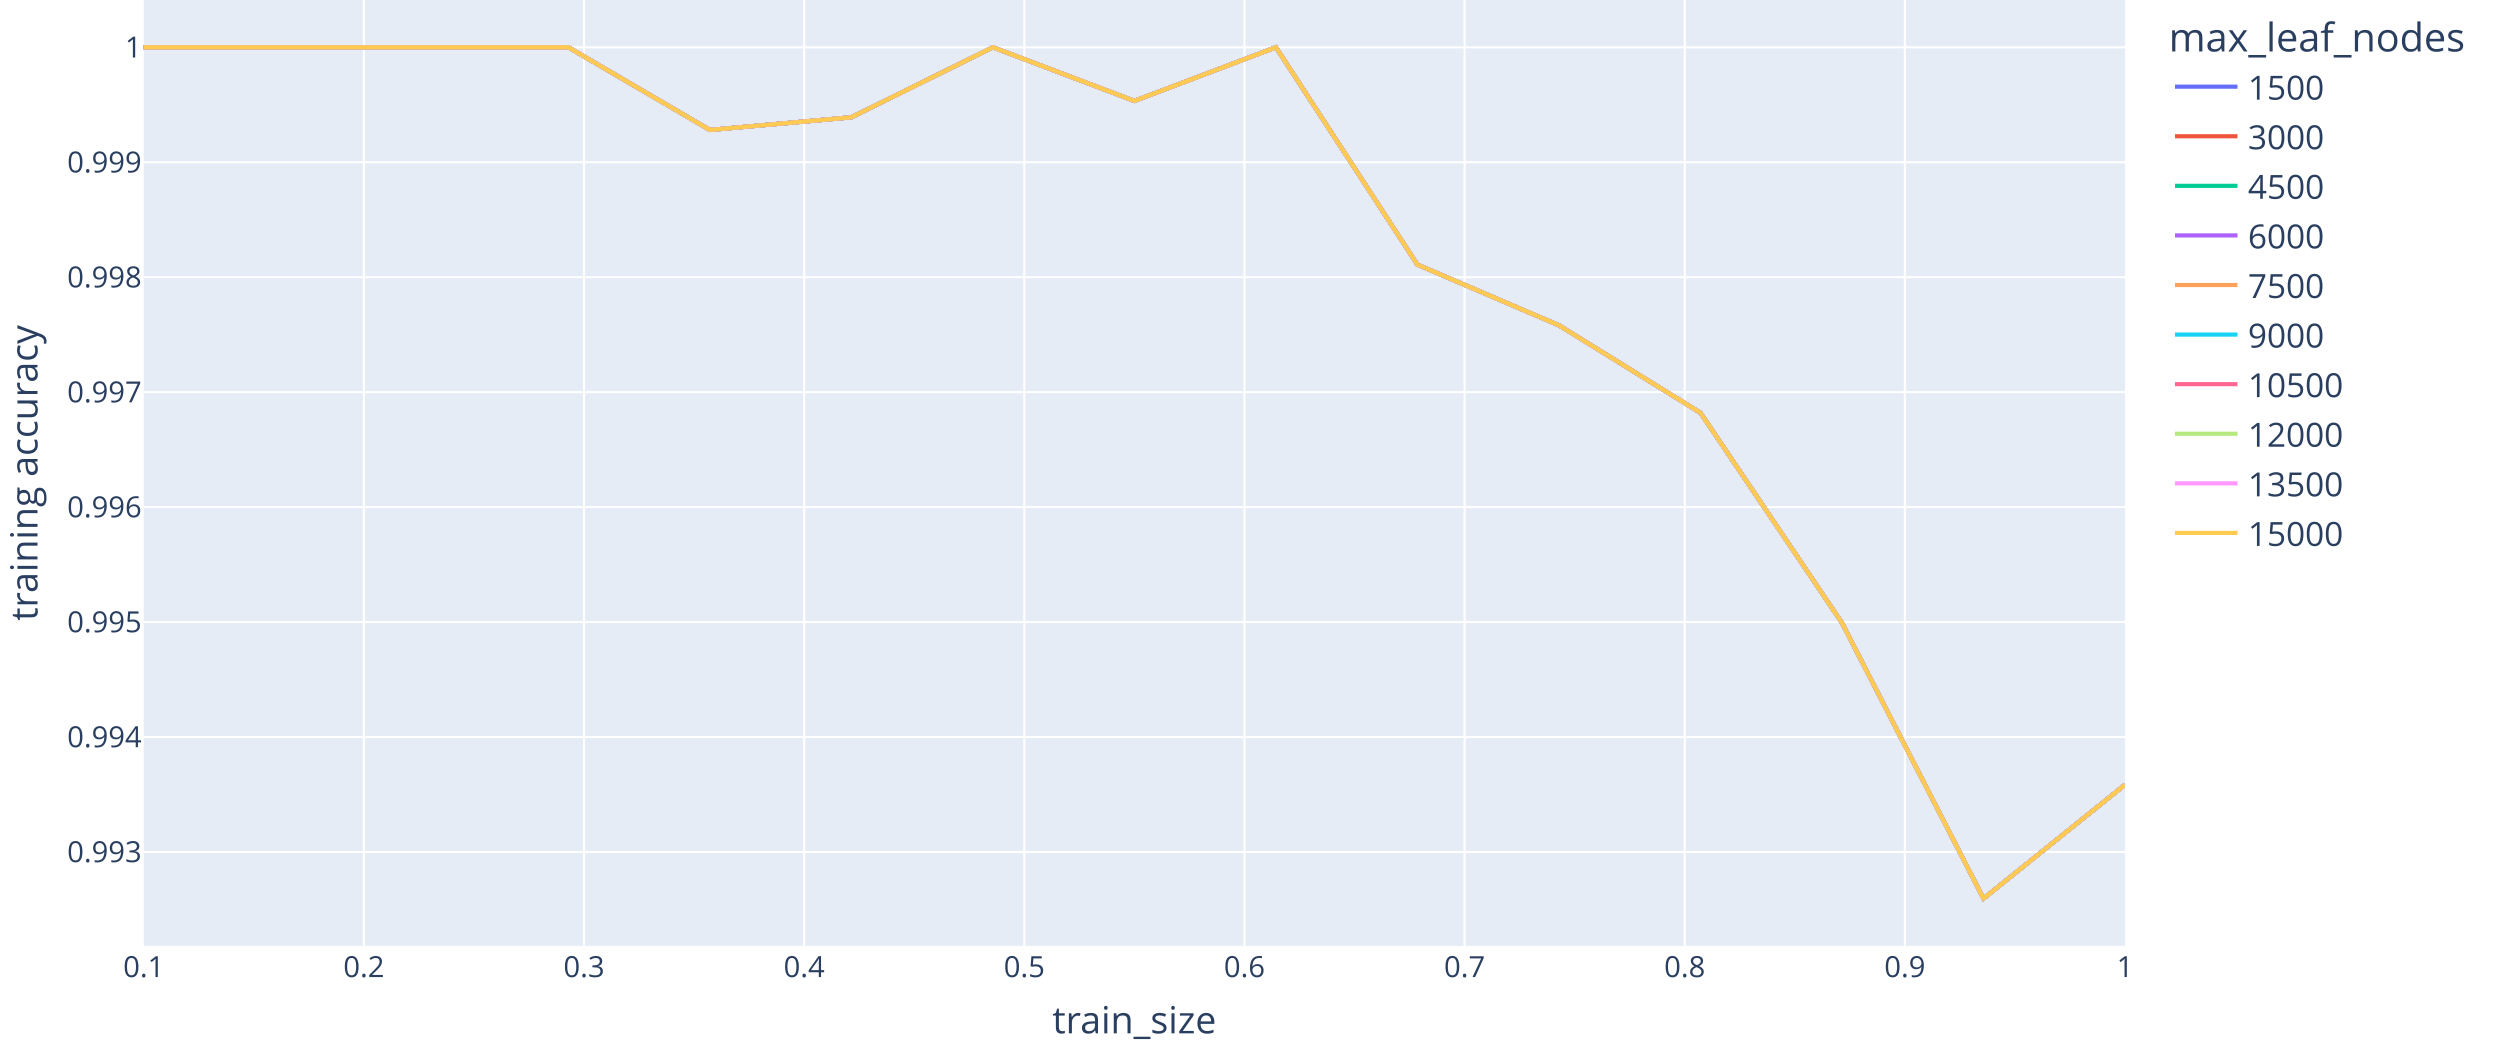
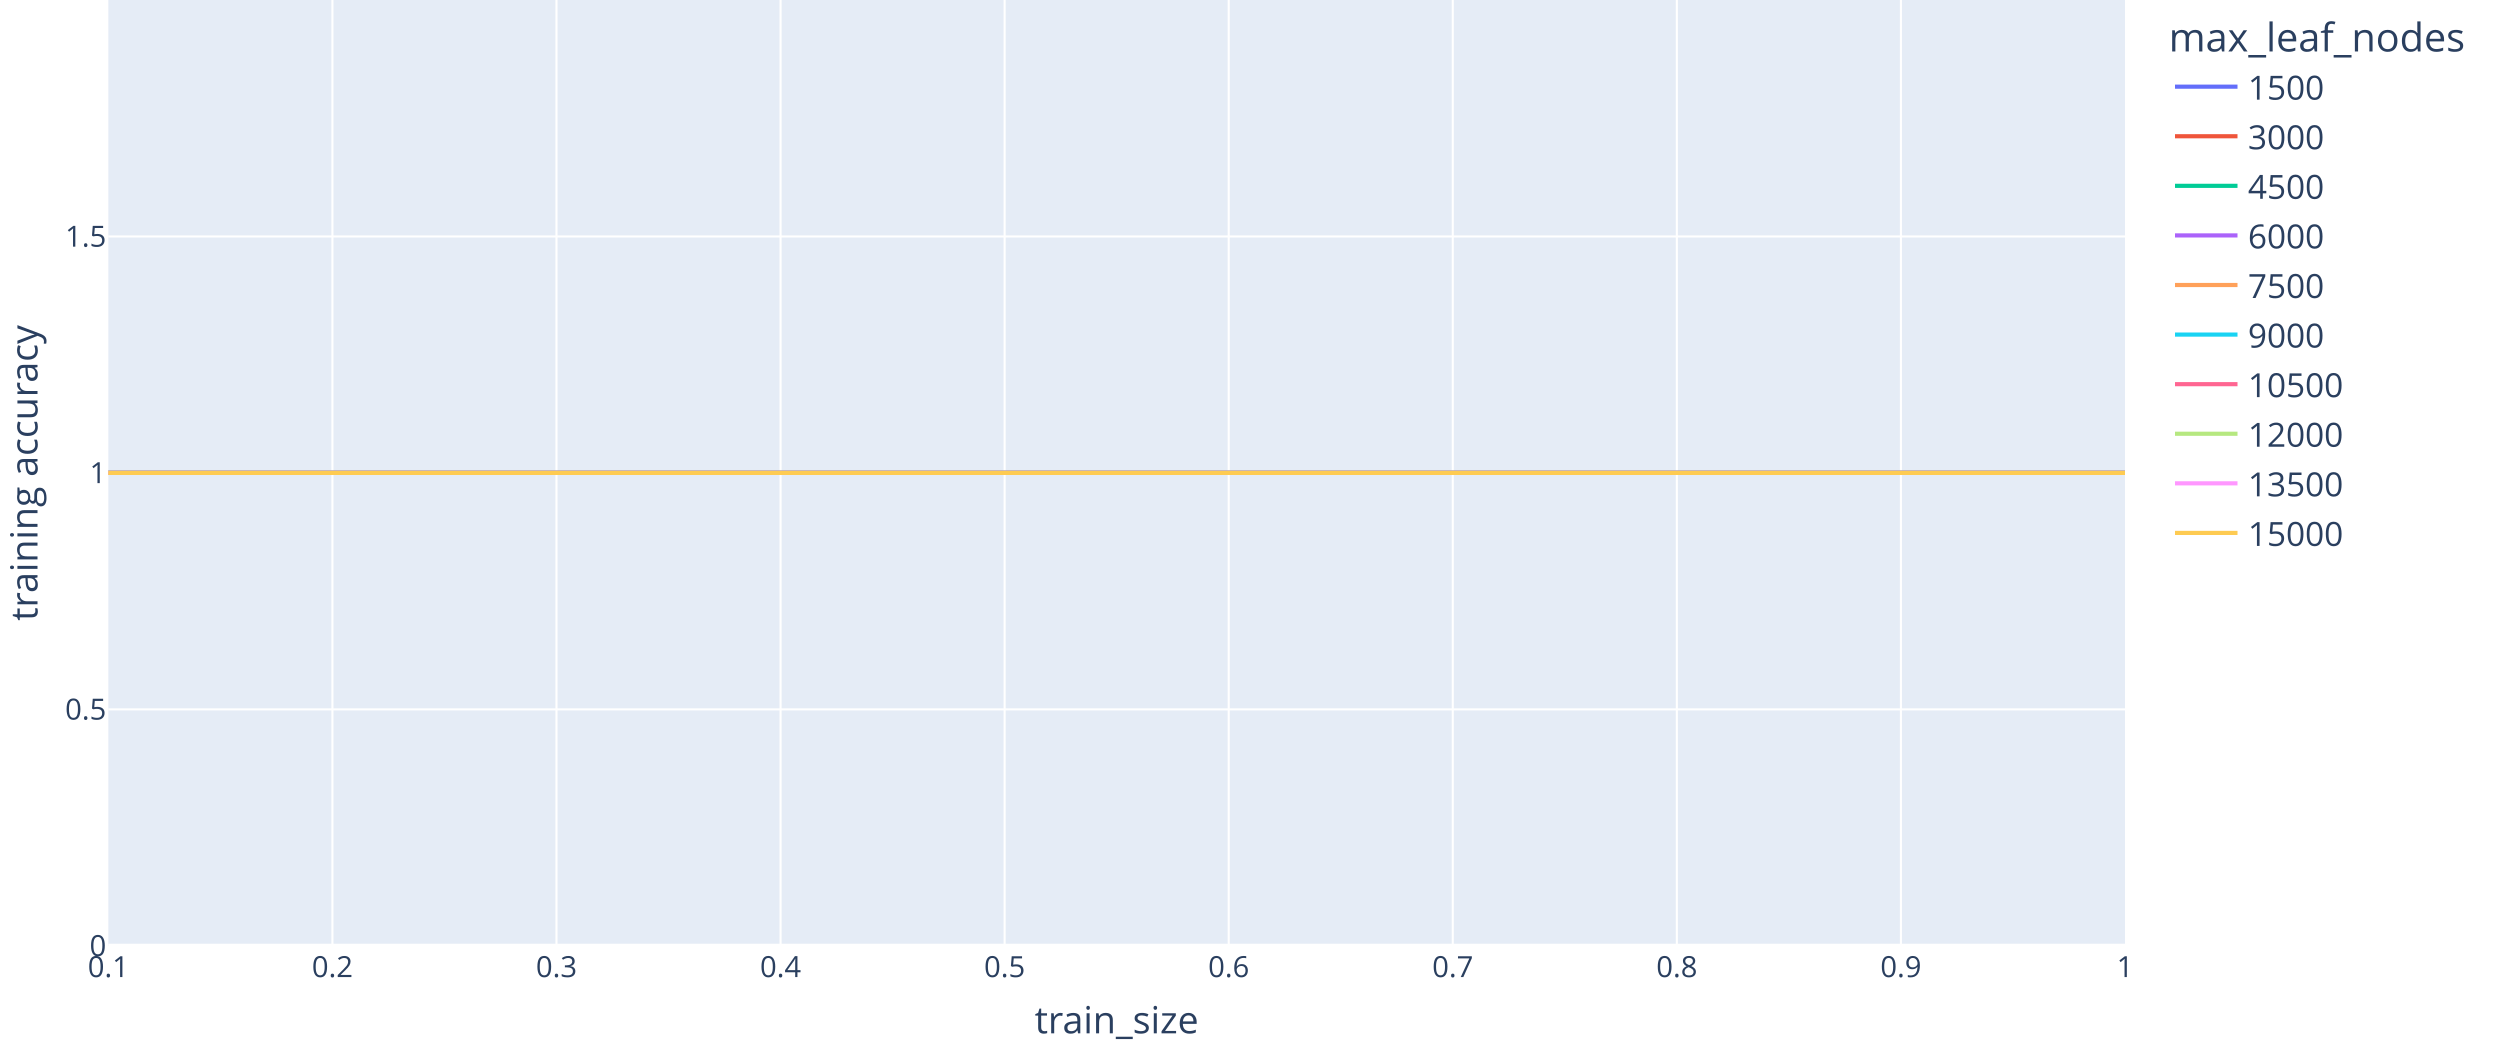
<svg xmlns="http://www.w3.org/2000/svg" class="main-svg" width="1200" height="500" style="" viewBox="0 0 1200 500">
  <rect x="0" y="0" width="1200" height="500" style="fill: rgb(255, 255, 255); fill-opacity: 1;" />
-   <defs id="defs-e1c35c">
+   <defs id="defs-1661af">
    <g class="clips">
-       <clipPath id="clipe1c35cxyplot" class="plotclip">
-         <rect width="951" height="454" />
+       <clipPath id="clip1661afxyplot" class="plotclip">
+         <rect width="968" height="454" />
      </clipPath>
-       <clipPath class="axesclip" id="clipe1c35cx">
-         <rect x="69" y="0" width="951" height="500" />
+       <clipPath class="axesclip" id="clip1661afx">
+         <rect x="52" y="0" width="968" height="500" />
      </clipPath>
-       <clipPath class="axesclip" id="clipe1c35cy">
+       <clipPath class="axesclip" id="clip1661afy">
        <rect x="0" y="0" width="1200" height="454" />
      </clipPath>
-       <clipPath class="axesclip" id="clipe1c35cxy">
-         <rect x="69" y="0" width="951" height="454" />
+       <clipPath class="axesclip" id="clip1661afxy">
+         <rect x="52" y="0" width="968" height="454" />
      </clipPath>
    </g>
    <g class="gradients" />
    <g class="patterns" />
  </defs>
  <g class="bglayer">
-     <rect class="bg" x="69" y="0" width="951" height="454" style="fill: rgb(229, 236, 246); fill-opacity: 1; stroke-width: 0;" />
+     <rect class="bg" x="52" y="0" width="968" height="454" style="fill: rgb(229, 236, 246); fill-opacity: 1; stroke-width: 0;" />
  </g>
  <g class="layer-below">
    <g class="imagelayer" />
    <g class="shapelayer" />
  </g>
  <g class="cartesianlayer">
    <g class="subplot xy">
      <g class="layer-subplot">
        <g class="shapelayer" />
        <g class="imagelayer" />
      </g>
      <g class="minor-gridlayer">
        <g class="x" />
        <g class="y" />
      </g>
      <g class="gridlayer">
        <g class="x">
-           <path class="xgrid crisp" transform="translate(174.67,0)" d="M0,0v454" style="stroke: rgb(255, 255, 255); stroke-opacity: 1; stroke-width: 1px;" />
-           <path class="xgrid crisp" transform="translate(280.33,0)" d="M0,0v454" style="stroke: rgb(255, 255, 255); stroke-opacity: 1; stroke-width: 1px;" />
-           <path class="xgrid crisp" transform="translate(386,0)" d="M0,0v454" style="stroke: rgb(255, 255, 255); stroke-opacity: 1; stroke-width: 1px;" />
-           <path class="xgrid crisp" transform="translate(491.67,0)" d="M0,0v454" style="stroke: rgb(255, 255, 255); stroke-opacity: 1; stroke-width: 1px;" />
-           <path class="xgrid crisp" transform="translate(597.33,0)" d="M0,0v454" style="stroke: rgb(255, 255, 255); stroke-opacity: 1; stroke-width: 1px;" />
-           <path class="xgrid crisp" transform="translate(703,0)" d="M0,0v454" style="stroke: rgb(255, 255, 255); stroke-opacity: 1; stroke-width: 1px;" />
-           <path class="xgrid crisp" transform="translate(808.67,0)" d="M0,0v454" style="stroke: rgb(255, 255, 255); stroke-opacity: 1; stroke-width: 1px;" />
-           <path class="xgrid crisp" transform="translate(914.33,0)" d="M0,0v454" style="stroke: rgb(255, 255, 255); stroke-opacity: 1; stroke-width: 1px;" />
+           <path class="xgrid crisp" transform="translate(159.56,0)" d="M0,0v454" style="stroke: rgb(255, 255, 255); stroke-opacity: 1; stroke-width: 1px;" />
+           <path class="xgrid crisp" transform="translate(267.11,0)" d="M0,0v454" style="stroke: rgb(255, 255, 255); stroke-opacity: 1; stroke-width: 1px;" />
+           <path class="xgrid crisp" transform="translate(374.67,0)" d="M0,0v454" style="stroke: rgb(255, 255, 255); stroke-opacity: 1; stroke-width: 1px;" />
+           <path class="xgrid crisp" transform="translate(482.22,0)" d="M0,0v454" style="stroke: rgb(255, 255, 255); stroke-opacity: 1; stroke-width: 1px;" />
+           <path class="xgrid crisp" transform="translate(589.78,0)" d="M0,0v454" style="stroke: rgb(255, 255, 255); stroke-opacity: 1; stroke-width: 1px;" />
+           <path class="xgrid crisp" transform="translate(697.33,0)" d="M0,0v454" style="stroke: rgb(255, 255, 255); stroke-opacity: 1; stroke-width: 1px;" />
+           <path class="xgrid crisp" transform="translate(804.89,0)" d="M0,0v454" style="stroke: rgb(255, 255, 255); stroke-opacity: 1; stroke-width: 1px;" />
+           <path class="xgrid crisp" transform="translate(912.44,0)" d="M0,0v454" style="stroke: rgb(255, 255, 255); stroke-opacity: 1; stroke-width: 1px;" />
        </g>
        <g class="y">
-           <path class="ygrid crisp" transform="translate(0,408.93)" d="M69,0h951" style="stroke: rgb(255, 255, 255); stroke-opacity: 1; stroke-width: 1px;" />
-           <path class="ygrid crisp" transform="translate(0,353.76)" d="M69,0h951" style="stroke: rgb(255, 255, 255); stroke-opacity: 1; stroke-width: 1px;" />
-           <path class="ygrid crisp" transform="translate(0,298.58)" d="M69,0h951" style="stroke: rgb(255, 255, 255); stroke-opacity: 1; stroke-width: 1px;" />
-           <path class="ygrid crisp" transform="translate(0,243.4)" d="M69,0h951" style="stroke: rgb(255, 255, 255); stroke-opacity: 1; stroke-width: 1px;" />
-           <path class="ygrid crisp" transform="translate(0,188.23)" d="M69,0h951" style="stroke: rgb(255, 255, 255); stroke-opacity: 1; stroke-width: 1px;" />
-           <path class="ygrid crisp" transform="translate(0,133.05)" d="M69,0h951" style="stroke: rgb(255, 255, 255); stroke-opacity: 1; stroke-width: 1px;" />
-           <path class="ygrid crisp" transform="translate(0,77.88)" d="M69,0h951" style="stroke: rgb(255, 255, 255); stroke-opacity: 1; stroke-width: 1px;" />
-           <path class="ygrid crisp" transform="translate(0,22.7)" d="M69,0h951" style="stroke: rgb(255, 255, 255); stroke-opacity: 1; stroke-width: 1px;" />
-         </g>
-       </g>
-       <g class="zerolinelayer" />
+           <path class="ygrid crisp" transform="translate(0,340.5)" d="M52,0h968" style="stroke: rgb(255, 255, 255); stroke-opacity: 1; stroke-width: 1px;" />
+           <path class="ygrid crisp" transform="translate(0,227)" d="M52,0h968" style="stroke: rgb(255, 255, 255); stroke-opacity: 1; stroke-width: 1px;" />
+           <path class="ygrid crisp" transform="translate(0,113.5)" d="M52,0h968" style="stroke: rgb(255, 255, 255); stroke-opacity: 1; stroke-width: 1px;" />
+         </g>
+       </g>
+       <g class="zerolinelayer">
+         <path class="yzl zl crisp" transform="translate(0,454)" d="M52,0h968" style="stroke: rgb(255, 255, 255); stroke-opacity: 1; stroke-width: 2px;" />
+       </g>
      <g class="layer-between">
        <g class="shapelayer" />
        <g class="imagelayer" />
      </g>
      <path class="xlines-below" />
      <path class="ylines-below" />
      <g class="overlines-below" />
      <g class="xaxislayer-below" />
      <g class="yaxislayer-below" />
      <g class="overaxes-below" />
      <g class="overplot">
-         <g class="xy" transform="translate(69,0)" clip-path="url(#clipe1c35cxyplot)">
+         <g class="xy" transform="translate(52,0)" clip-path="url(#clip1661afxyplot)">
          <g class="scatterlayer mlayer">
-             <g class="trace scatter trace5700b8" style="stroke-miterlimit: 2; opacity: 1;">
-               <g class="fills" />
-               <g class="errorbars" />
-               <g class="lines">
-                 <path class="js-line" d="M0,22.7L203.79,22.7L271.71,62.37L339.64,56.3L407.57,22.7L475.5,48.45L543.43,22.7L611.36,127.04L679.29,156.16L747.21,198.14L815.14,298.99L883.07,431.3L951,376.67" style="vector-effect: none; fill: none; stroke: rgb(99, 110, 250); stroke-opacity: 1; stroke-width: 2px; opacity: 1;" />
-               </g>
-               <g class="points" />
-               <g class="text" />
-             </g>
-             <g class="trace scatter trace4723c3" style="stroke-miterlimit: 2; opacity: 1;">
-               <g class="fills" />
-               <g class="errorbars" />
-               <g class="lines">
-                 <path class="js-line" d="M0,22.7L203.79,22.7L271.71,62.37L339.64,56.3L407.57,22.7L475.5,48.45L543.43,22.7L611.36,127.04L679.29,156.16L747.21,198.14L815.14,298.99L883.07,431.3L951,376.67" style="vector-effect: none; fill: none; stroke: rgb(239, 85, 59); stroke-opacity: 1; stroke-width: 2px; opacity: 1;" />
-               </g>
-               <g class="points" />
-               <g class="text" />
-             </g>
-             <g class="trace scatter trace132633" style="stroke-miterlimit: 2; opacity: 1;">
-               <g class="fills" />
-               <g class="errorbars" />
-               <g class="lines">
-                 <path class="js-line" d="M0,22.7L203.79,22.7L271.71,62.37L339.64,56.3L407.57,22.7L475.5,48.45L543.43,22.7L611.36,127.04L679.29,156.16L747.21,198.14L815.14,298.99L883.07,431.3L951,376.67" style="vector-effect: none; fill: none; stroke: rgb(0, 204, 150); stroke-opacity: 1; stroke-width: 2px; opacity: 1;" />
-               </g>
-               <g class="points" />
-               <g class="text" />
-             </g>
-             <g class="trace scatter tracea07491" style="stroke-miterlimit: 2; opacity: 1;">
-               <g class="fills" />
-               <g class="errorbars" />
-               <g class="lines">
-                 <path class="js-line" d="M0,22.7L203.79,22.7L271.71,62.37L339.64,56.3L407.57,22.7L475.5,48.45L543.43,22.7L611.36,127.04L679.29,156.16L747.21,198.14L815.14,298.99L883.07,431.3L951,376.67" style="vector-effect: none; fill: none; stroke: rgb(171, 99, 250); stroke-opacity: 1; stroke-width: 2px; opacity: 1;" />
-               </g>
-               <g class="points" />
-               <g class="text" />
-             </g>
-             <g class="trace scatter traceadf8f1" style="stroke-miterlimit: 2; opacity: 1;">
-               <g class="fills" />
-               <g class="errorbars" />
-               <g class="lines">
-                 <path class="js-line" d="M0,22.7L203.79,22.7L271.71,62.37L339.64,56.3L407.57,22.7L475.5,48.45L543.43,22.7L611.36,127.04L679.29,156.16L747.21,198.14L815.14,298.99L883.07,431.3L951,376.67" style="vector-effect: none; fill: none; stroke: rgb(255, 161, 90); stroke-opacity: 1; stroke-width: 2px; opacity: 1;" />
-               </g>
-               <g class="points" />
-               <g class="text" />
-             </g>
-             <g class="trace scatter tracebf203a" style="stroke-miterlimit: 2; opacity: 1;">
-               <g class="fills" />
-               <g class="errorbars" />
-               <g class="lines">
-                 <path class="js-line" d="M0,22.7L203.79,22.7L271.71,62.37L339.64,56.3L407.57,22.7L475.5,48.45L543.43,22.7L611.36,127.04L679.29,156.16L747.21,198.14L815.14,298.99L883.07,431.3L951,376.67" style="vector-effect: none; fill: none; stroke: rgb(25, 211, 243); stroke-opacity: 1; stroke-width: 2px; opacity: 1;" />
-               </g>
-               <g class="points" />
-               <g class="text" />
-             </g>
-             <g class="trace scatter traced3c381" style="stroke-miterlimit: 2; opacity: 1;">
-               <g class="fills" />
-               <g class="errorbars" />
-               <g class="lines">
-                 <path class="js-line" d="M0,22.7L203.79,22.7L271.71,62.37L339.64,56.3L407.57,22.7L475.5,48.45L543.43,22.7L611.36,127.04L679.29,156.16L747.21,198.14L815.14,298.99L883.07,431.3L951,376.67" style="vector-effect: none; fill: none; stroke: rgb(255, 102, 146); stroke-opacity: 1; stroke-width: 2px; opacity: 1;" />
-               </g>
-               <g class="points" />
-               <g class="text" />
-             </g>
-             <g class="trace scatter trace2a2153" style="stroke-miterlimit: 2; opacity: 1;">
-               <g class="fills" />
-               <g class="errorbars" />
-               <g class="lines">
-                 <path class="js-line" d="M0,22.7L203.79,22.7L271.71,62.37L339.64,56.3L407.57,22.7L475.5,48.45L543.43,22.7L611.36,127.04L679.29,156.16L747.21,198.14L815.14,298.99L883.07,431.3L951,376.67" style="vector-effect: none; fill: none; stroke: rgb(182, 232, 128); stroke-opacity: 1; stroke-width: 2px; opacity: 1;" />
-               </g>
-               <g class="points" />
-               <g class="text" />
-             </g>
-             <g class="trace scatter trace19e1ac" style="stroke-miterlimit: 2; opacity: 1;">
-               <g class="fills" />
-               <g class="errorbars" />
-               <g class="lines">
-                 <path class="js-line" d="M0,22.7L203.79,22.7L271.71,62.37L339.64,56.3L407.57,22.7L475.5,48.45L543.43,22.7L611.36,127.04L679.29,156.16L747.21,198.14L815.14,298.99L883.07,431.3L951,376.67" style="vector-effect: none; fill: none; stroke: rgb(255, 151, 255); stroke-opacity: 1; stroke-width: 2px; opacity: 1;" />
-               </g>
-               <g class="points" />
-               <g class="text" />
-             </g>
-             <g class="trace scatter tracef1c77b" style="stroke-miterlimit: 2; opacity: 1;">
-               <g class="fills" />
-               <g class="errorbars" />
-               <g class="lines">
-                 <path class="js-line" d="M0,22.7L203.79,22.7L271.71,62.37L339.64,56.3L407.57,22.7L475.5,48.45L543.43,22.7L611.36,127.04L679.29,156.16L747.21,198.14L815.14,298.99L883.07,431.3L951,376.67" style="vector-effect: none; fill: none; stroke: rgb(254, 203, 82); stroke-opacity: 1; stroke-width: 2px; opacity: 1;" />
+             <g class="trace scatter trace674973" style="stroke-miterlimit: 2; opacity: 1;">
+               <g class="fills" />
+               <g class="errorbars" />
+               <g class="lines">
+                 <path class="js-line" d="M0,227L968,227" style="vector-effect: none; fill: none; stroke: rgb(99, 110, 250); stroke-opacity: 1; stroke-width: 2px; opacity: 1;" />
+               </g>
+               <g class="points" />
+               <g class="text" />
+             </g>
+             <g class="trace scatter traced2ce0a" style="stroke-miterlimit: 2; opacity: 1;">
+               <g class="fills" />
+               <g class="errorbars" />
+               <g class="lines">
+                 <path class="js-line" d="M0,227L968,227" style="vector-effect: none; fill: none; stroke: rgb(239, 85, 59); stroke-opacity: 1; stroke-width: 2px; opacity: 1;" />
+               </g>
+               <g class="points" />
+               <g class="text" />
+             </g>
+             <g class="trace scatter trace76fa06" style="stroke-miterlimit: 2; opacity: 1;">
+               <g class="fills" />
+               <g class="errorbars" />
+               <g class="lines">
+                 <path class="js-line" d="M0,227L968,227" style="vector-effect: none; fill: none; stroke: rgb(0, 204, 150); stroke-opacity: 1; stroke-width: 2px; opacity: 1;" />
+               </g>
+               <g class="points" />
+               <g class="text" />
+             </g>
+             <g class="trace scatter traceb95ead" style="stroke-miterlimit: 2; opacity: 1;">
+               <g class="fills" />
+               <g class="errorbars" />
+               <g class="lines">
+                 <path class="js-line" d="M0,227L968,227" style="vector-effect: none; fill: none; stroke: rgb(171, 99, 250); stroke-opacity: 1; stroke-width: 2px; opacity: 1;" />
+               </g>
+               <g class="points" />
+               <g class="text" />
+             </g>
+             <g class="trace scatter trace15f359" style="stroke-miterlimit: 2; opacity: 1;">
+               <g class="fills" />
+               <g class="errorbars" />
+               <g class="lines">
+                 <path class="js-line" d="M0,227L968,227" style="vector-effect: none; fill: none; stroke: rgb(255, 161, 90); stroke-opacity: 1; stroke-width: 2px; opacity: 1;" />
+               </g>
+               <g class="points" />
+               <g class="text" />
+             </g>
+             <g class="trace scatter trace3230a6" style="stroke-miterlimit: 2; opacity: 1;">
+               <g class="fills" />
+               <g class="errorbars" />
+               <g class="lines">
+                 <path class="js-line" d="M0,227L968,227" style="vector-effect: none; fill: none; stroke: rgb(25, 211, 243); stroke-opacity: 1; stroke-width: 2px; opacity: 1;" />
+               </g>
+               <g class="points" />
+               <g class="text" />
+             </g>
+             <g class="trace scatter traced37964" style="stroke-miterlimit: 2; opacity: 1;">
+               <g class="fills" />
+               <g class="errorbars" />
+               <g class="lines">
+                 <path class="js-line" d="M0,227L968,227" style="vector-effect: none; fill: none; stroke: rgb(255, 102, 146); stroke-opacity: 1; stroke-width: 2px; opacity: 1;" />
+               </g>
+               <g class="points" />
+               <g class="text" />
+             </g>
+             <g class="trace scatter trace2e09a9" style="stroke-miterlimit: 2; opacity: 1;">
+               <g class="fills" />
+               <g class="errorbars" />
+               <g class="lines">
+                 <path class="js-line" d="M0,227L968,227" style="vector-effect: none; fill: none; stroke: rgb(182, 232, 128); stroke-opacity: 1; stroke-width: 2px; opacity: 1;" />
+               </g>
+               <g class="points" />
+               <g class="text" />
+             </g>
+             <g class="trace scatter trace97b177" style="stroke-miterlimit: 2; opacity: 1;">
+               <g class="fills" />
+               <g class="errorbars" />
+               <g class="lines">
+                 <path class="js-line" d="M0,227L968,227" style="vector-effect: none; fill: none; stroke: rgb(255, 151, 255); stroke-opacity: 1; stroke-width: 2px; opacity: 1;" />
+               </g>
+               <g class="points" />
+               <g class="text" />
+             </g>
+             <g class="trace scatter trace3794b9" style="stroke-miterlimit: 2; opacity: 1;">
+               <g class="fills" />
+               <g class="errorbars" />
+               <g class="lines">
+                 <path class="js-line" d="M0,227L968,227" style="vector-effect: none; fill: none; stroke: rgb(254, 203, 82); stroke-opacity: 1; stroke-width: 2px; opacity: 1;" />
              </g>
              <g class="points" />
              <g class="text" />
            </g>
          </g>
        </g>
      </g>
      <g class="zerolinelayer-above" />
      <path class="xlines-above crisp" d="M0,0" style="fill: none;" />
      <path class="ylines-above crisp" d="M0,0" style="fill: none;" />
      <g class="overlines-above" />
      <g class="xaxislayer-above">
        <g class="xtick">
-           <text text-anchor="middle" x="0" y="469" transform="translate(69,0)" style="font-family: 'Open Sans', verdana, arial, sans-serif; font-size: 14px; fill: rgb(42, 63, 95); fill-opacity: 1; white-space: pre;">0.1</text>
-         </g>
-         <g class="xtick">
-           <text text-anchor="middle" x="0" y="469" style="font-family: 'Open Sans', verdana, arial, sans-serif; font-size: 14px; fill: rgb(42, 63, 95); fill-opacity: 1; white-space: pre;" transform="translate(174.67,0)">0.2</text>
-         </g>
-         <g class="xtick">
-           <text text-anchor="middle" x="0" y="469" style="font-family: 'Open Sans', verdana, arial, sans-serif; font-size: 14px; fill: rgb(42, 63, 95); fill-opacity: 1; white-space: pre;" transform="translate(280.33,0)">0.3</text>
-         </g>
-         <g class="xtick">
-           <text text-anchor="middle" x="0" y="469" style="font-family: 'Open Sans', verdana, arial, sans-serif; font-size: 14px; fill: rgb(42, 63, 95); fill-opacity: 1; white-space: pre;" transform="translate(386,0)">0.4</text>
-         </g>
-         <g class="xtick">
-           <text text-anchor="middle" x="0" y="469" style="font-family: 'Open Sans', verdana, arial, sans-serif; font-size: 14px; fill: rgb(42, 63, 95); fill-opacity: 1; white-space: pre;" transform="translate(491.67,0)">0.5</text>
-         </g>
-         <g class="xtick">
-           <text text-anchor="middle" x="0" y="469" style="font-family: 'Open Sans', verdana, arial, sans-serif; font-size: 14px; fill: rgb(42, 63, 95); fill-opacity: 1; white-space: pre;" transform="translate(597.33,0)">0.6</text>
-         </g>
-         <g class="xtick">
-           <text text-anchor="middle" x="0" y="469" style="font-family: 'Open Sans', verdana, arial, sans-serif; font-size: 14px; fill: rgb(42, 63, 95); fill-opacity: 1; white-space: pre;" transform="translate(703,0)">0.7</text>
-         </g>
-         <g class="xtick">
-           <text text-anchor="middle" x="0" y="469" style="font-family: 'Open Sans', verdana, arial, sans-serif; font-size: 14px; fill: rgb(42, 63, 95); fill-opacity: 1; white-space: pre;" transform="translate(808.67,0)">0.8</text>
-         </g>
-         <g class="xtick">
-           <text text-anchor="middle" x="0" y="469" style="font-family: 'Open Sans', verdana, arial, sans-serif; font-size: 14px; fill: rgb(42, 63, 95); fill-opacity: 1; white-space: pre;" transform="translate(914.33,0)">0.9</text>
+           <text text-anchor="middle" x="0" y="469" transform="translate(52,0)" style="font-family: 'Open Sans', verdana, arial, sans-serif; font-size: 14px; fill: rgb(42, 63, 95); fill-opacity: 1; white-space: pre;">0.1</text>
+         </g>
+         <g class="xtick">
+           <text text-anchor="middle" x="0" y="469" style="font-family: 'Open Sans', verdana, arial, sans-serif; font-size: 14px; fill: rgb(42, 63, 95); fill-opacity: 1; white-space: pre;" transform="translate(159.56,0)">0.2</text>
+         </g>
+         <g class="xtick">
+           <text text-anchor="middle" x="0" y="469" style="font-family: 'Open Sans', verdana, arial, sans-serif; font-size: 14px; fill: rgb(42, 63, 95); fill-opacity: 1; white-space: pre;" transform="translate(267.11,0)">0.3</text>
+         </g>
+         <g class="xtick">
+           <text text-anchor="middle" x="0" y="469" style="font-family: 'Open Sans', verdana, arial, sans-serif; font-size: 14px; fill: rgb(42, 63, 95); fill-opacity: 1; white-space: pre;" transform="translate(374.67,0)">0.4</text>
+         </g>
+         <g class="xtick">
+           <text text-anchor="middle" x="0" y="469" style="font-family: 'Open Sans', verdana, arial, sans-serif; font-size: 14px; fill: rgb(42, 63, 95); fill-opacity: 1; white-space: pre;" transform="translate(482.22,0)">0.5</text>
+         </g>
+         <g class="xtick">
+           <text text-anchor="middle" x="0" y="469" style="font-family: 'Open Sans', verdana, arial, sans-serif; font-size: 14px; fill: rgb(42, 63, 95); fill-opacity: 1; white-space: pre;" transform="translate(589.78,0)">0.6</text>
+         </g>
+         <g class="xtick">
+           <text text-anchor="middle" x="0" y="469" style="font-family: 'Open Sans', verdana, arial, sans-serif; font-size: 14px; fill: rgb(42, 63, 95); fill-opacity: 1; white-space: pre;" transform="translate(697.33,0)">0.7</text>
+         </g>
+         <g class="xtick">
+           <text text-anchor="middle" x="0" y="469" style="font-family: 'Open Sans', verdana, arial, sans-serif; font-size: 14px; fill: rgb(42, 63, 95); fill-opacity: 1; white-space: pre;" transform="translate(804.89,0)">0.8</text>
+         </g>
+         <g class="xtick">
+           <text text-anchor="middle" x="0" y="469" style="font-family: 'Open Sans', verdana, arial, sans-serif; font-size: 14px; fill: rgb(42, 63, 95); fill-opacity: 1; white-space: pre;" transform="translate(912.44,0)">0.9</text>
        </g>
        <g class="xtick">
          <text text-anchor="middle" x="0" y="469" style="font-family: 'Open Sans', verdana, arial, sans-serif; font-size: 14px; fill: rgb(42, 63, 95); fill-opacity: 1; white-space: pre;" transform="translate(1020,0)">1</text>
        </g>
      </g>
      <g class="yaxislayer-above">
        <g class="ytick">
-           <text text-anchor="end" x="68" y="4.9" transform="translate(0,408.93)" style="font-family: 'Open Sans', verdana, arial, sans-serif; font-size: 14px; fill: rgb(42, 63, 95); fill-opacity: 1; white-space: pre;">0.993</text>
+           <text text-anchor="end" x="51" y="4.9" transform="translate(0,454)" style="font-family: 'Open Sans', verdana, arial, sans-serif; font-size: 14px; fill: rgb(42, 63, 95); fill-opacity: 1; white-space: pre;">0</text>
        </g>
        <g class="ytick">
-           <text text-anchor="end" x="68" y="4.9" style="font-family: 'Open Sans', verdana, arial, sans-serif; font-size: 14px; fill: rgb(42, 63, 95); fill-opacity: 1; white-space: pre;" transform="translate(0,353.76)">0.994</text>
+           <text text-anchor="end" x="51" y="4.9" style="font-family: 'Open Sans', verdana, arial, sans-serif; font-size: 14px; fill: rgb(42, 63, 95); fill-opacity: 1; white-space: pre;" transform="translate(0,340.5)">0.5</text>
        </g>
        <g class="ytick">
-           <text text-anchor="end" x="68" y="4.9" style="font-family: 'Open Sans', verdana, arial, sans-serif; font-size: 14px; fill: rgb(42, 63, 95); fill-opacity: 1; white-space: pre;" transform="translate(0,298.58)">0.995</text>
+           <text text-anchor="end" x="51" y="4.9" style="font-family: 'Open Sans', verdana, arial, sans-serif; font-size: 14px; fill: rgb(42, 63, 95); fill-opacity: 1; white-space: pre;" transform="translate(0,227)">1</text>
        </g>
        <g class="ytick">
-           <text text-anchor="end" x="68" y="4.9" style="font-family: 'Open Sans', verdana, arial, sans-serif; font-size: 14px; fill: rgb(42, 63, 95); fill-opacity: 1; white-space: pre;" transform="translate(0,243.4)">0.996</text>
-         </g>
-         <g class="ytick">
-           <text text-anchor="end" x="68" y="4.9" style="font-family: 'Open Sans', verdana, arial, sans-serif; font-size: 14px; fill: rgb(42, 63, 95); fill-opacity: 1; white-space: pre;" transform="translate(0,188.23)">0.997</text>
-         </g>
-         <g class="ytick">
-           <text text-anchor="end" x="68" y="4.9" style="font-family: 'Open Sans', verdana, arial, sans-serif; font-size: 14px; fill: rgb(42, 63, 95); fill-opacity: 1; white-space: pre;" transform="translate(0,133.05)">0.998</text>
-         </g>
-         <g class="ytick">
-           <text text-anchor="end" x="68" y="4.9" style="font-family: 'Open Sans', verdana, arial, sans-serif; font-size: 14px; fill: rgb(42, 63, 95); fill-opacity: 1; white-space: pre;" transform="translate(0,77.88)">0.999</text>
-         </g>
-         <g class="ytick">
-           <text text-anchor="end" x="68" y="4.9" style="font-family: 'Open Sans', verdana, arial, sans-serif; font-size: 14px; fill: rgb(42, 63, 95); fill-opacity: 1; white-space: pre;" transform="translate(0,22.7)">1</text>
-         </g>
+           <text text-anchor="end" x="51" y="4.9" style="font-family: 'Open Sans', verdana, arial, sans-serif; font-size: 14px; fill: rgb(42, 63, 95); fill-opacity: 1; white-space: pre;" transform="translate(0,113.5)">1.5</text>
+         </g>
+         <g class="ytick" />
      </g>
      <g class="overaxes-above" />
    </g>
  </g>
  <g class="polarlayer" />
  <g class="smithlayer" />
  <g class="ternarylayer" />
  <g class="geolayer" />
  <g class="funnelarealayer" />
  <g class="pielayer" />
  <g class="iciclelayer" />
  <g class="treemaplayer" />
  <g class="sunburstlayer" />
  <g class="glimages" />
-   <defs id="topdefs-e1c35c">
+   <defs id="topdefs-1661af">
    <g class="clips" />
-     <clipPath id="legende1c35c">
+     <clipPath id="legend1661af">
      <rect width="161" height="273" x="0" y="0" />
    </clipPath>
  </defs>
  <g class="layer-above">
    <g class="imagelayer" />
    <g class="shapelayer" />
  </g>
  <g class="infolayer">
    <g class="legend" pointer-events="all" transform="translate(1039,0)">
      <rect class="bg" shape-rendering="crispEdges" style="stroke: rgb(68, 68, 68); stroke-opacity: 1; fill: rgb(255, 255, 255); fill-opacity: 1; stroke-width: 0px;" width="161" height="273" x="0" y="0" />
-       <g class="scrollbox" transform="" clip-path="url(#legende1c35c)">
+       <g class="scrollbox" transform="" clip-path="url(#legend1661af)">
        <text class="legendtitletext" text-anchor="start" x="2" y="24.7" style="font-family: 'Open Sans', verdana, arial, sans-serif; font-size: 19px; fill: rgb(42, 63, 95); fill-opacity: 1; white-space: pre; opacity: 1;">max_leaf_nodes</text>
        <g class="groups" transform="">
          <g class="traces" transform="translate(0,41.6)" style="opacity: 1;">
            <text class="legendtext" text-anchor="start" x="40" y="6.24" style="font-family: 'Open Sans', verdana, arial, sans-serif; font-size: 16px; fill: rgb(42, 63, 95); fill-opacity: 1; white-space: pre;">1500</text>
            <g class="layers" style="opacity: 1;">
              <g class="legendfill" />
              <g class="legendlines">
                <path class="js-line" d="M5,0h30" style="fill: none; stroke: rgb(99, 110, 250); stroke-opacity: 1; stroke-width: 2px;" />
              </g>
              <g class="legendsymbols">
                <g class="legendpoints" />
              </g>
            </g>
            <rect class="legendtoggle" x="0" y="-11.9" width="90.859" height="23.8" style="fill: rgb(0, 0, 0); fill-opacity: 0;" />
          </g>
        </g>
        <g class="groups" transform="">
          <g class="traces" transform="translate(0,65.4)" style="opacity: 1;">
            <text class="legendtext" text-anchor="start" x="40" y="6.24" style="font-family: 'Open Sans', verdana, arial, sans-serif; font-size: 16px; fill: rgb(42, 63, 95); fill-opacity: 1; white-space: pre;">3000</text>
            <g class="layers" style="opacity: 1;">
              <g class="legendfill" />
              <g class="legendlines">
                <path class="js-line" d="M5,0h30" style="fill: none; stroke: rgb(239, 85, 59); stroke-opacity: 1; stroke-width: 2px;" />
              </g>
              <g class="legendsymbols">
                <g class="legendpoints" />
              </g>
            </g>
            <rect class="legendtoggle" x="0" y="-11.9" width="90.859" height="23.8" style="fill: rgb(0, 0, 0); fill-opacity: 0;" />
          </g>
        </g>
        <g class="groups" transform="">
          <g class="traces" transform="translate(0,89.2)" style="opacity: 1;">
            <text class="legendtext" text-anchor="start" x="40" y="6.24" style="font-family: 'Open Sans', verdana, arial, sans-serif; font-size: 16px; fill: rgb(42, 63, 95); fill-opacity: 1; white-space: pre;">4500</text>
            <g class="layers" style="opacity: 1;">
              <g class="legendfill" />
              <g class="legendlines">
                <path class="js-line" d="M5,0h30" style="fill: none; stroke: rgb(0, 204, 150); stroke-opacity: 1; stroke-width: 2px;" />
              </g>
              <g class="legendsymbols">
                <g class="legendpoints" />
              </g>
            </g>
            <rect class="legendtoggle" x="0" y="-11.9" width="90.859" height="23.8" style="fill: rgb(0, 0, 0); fill-opacity: 0;" />
          </g>
        </g>
        <g class="groups" transform="">
          <g class="traces" transform="translate(0,113)" style="opacity: 1;">
            <text class="legendtext" text-anchor="start" x="40" y="6.24" style="font-family: 'Open Sans', verdana, arial, sans-serif; font-size: 16px; fill: rgb(42, 63, 95); fill-opacity: 1; white-space: pre;">6000</text>
            <g class="layers" style="opacity: 1;">
              <g class="legendfill" />
              <g class="legendlines">
                <path class="js-line" d="M5,0h30" style="fill: none; stroke: rgb(171, 99, 250); stroke-opacity: 1; stroke-width: 2px;" />
              </g>
              <g class="legendsymbols">
                <g class="legendpoints" />
              </g>
            </g>
            <rect class="legendtoggle" x="0" y="-11.9" width="90.859" height="23.8" style="fill: rgb(0, 0, 0); fill-opacity: 0;" />
          </g>
        </g>
        <g class="groups" transform="">
          <g class="traces" transform="translate(0,136.8)" style="opacity: 1;">
            <text class="legendtext" text-anchor="start" x="40" y="6.24" style="font-family: 'Open Sans', verdana, arial, sans-serif; font-size: 16px; fill: rgb(42, 63, 95); fill-opacity: 1; white-space: pre;">7500</text>
            <g class="layers" style="opacity: 1;">
              <g class="legendfill" />
              <g class="legendlines">
                <path class="js-line" d="M5,0h30" style="fill: none; stroke: rgb(255, 161, 90); stroke-opacity: 1; stroke-width: 2px;" />
              </g>
              <g class="legendsymbols">
                <g class="legendpoints" />
              </g>
            </g>
            <rect class="legendtoggle" x="0" y="-11.9" width="90.859" height="23.8" style="fill: rgb(0, 0, 0); fill-opacity: 0;" />
          </g>
        </g>
        <g class="groups" transform="">
          <g class="traces" transform="translate(0,160.6)" style="opacity: 1;">
            <text class="legendtext" text-anchor="start" x="40" y="6.24" style="font-family: 'Open Sans', verdana, arial, sans-serif; font-size: 16px; fill: rgb(42, 63, 95); fill-opacity: 1; white-space: pre;">9000</text>
            <g class="layers" style="opacity: 1;">
              <g class="legendfill" />
              <g class="legendlines">
                <path class="js-line" d="M5,0h30" style="fill: none; stroke: rgb(25, 211, 243); stroke-opacity: 1; stroke-width: 2px;" />
              </g>
              <g class="legendsymbols">
                <g class="legendpoints" />
              </g>
            </g>
            <rect class="legendtoggle" x="0" y="-11.9" width="90.859" height="23.8" style="fill: rgb(0, 0, 0); fill-opacity: 0;" />
          </g>
        </g>
        <g class="groups" transform="">
          <g class="traces" transform="translate(0,184.4)" style="opacity: 1;">
            <text class="legendtext" text-anchor="start" x="40" y="6.24" style="font-family: 'Open Sans', verdana, arial, sans-serif; font-size: 16px; fill: rgb(42, 63, 95); fill-opacity: 1; white-space: pre;">10500</text>
            <g class="layers" style="opacity: 1;">
              <g class="legendfill" />
              <g class="legendlines">
                <path class="js-line" d="M5,0h30" style="fill: none; stroke: rgb(255, 102, 146); stroke-opacity: 1; stroke-width: 2px;" />
              </g>
              <g class="legendsymbols">
                <g class="legendpoints" />
              </g>
            </g>
            <rect class="legendtoggle" x="0" y="-11.9" width="90.859" height="23.8" style="fill: rgb(0, 0, 0); fill-opacity: 0;" />
          </g>
        </g>
        <g class="groups" transform="">
          <g class="traces" transform="translate(0,208.2)" style="opacity: 1;">
            <text class="legendtext" text-anchor="start" x="40" y="6.24" style="font-family: 'Open Sans', verdana, arial, sans-serif; font-size: 16px; fill: rgb(42, 63, 95); fill-opacity: 1; white-space: pre;">12000</text>
            <g class="layers" style="opacity: 1;">
              <g class="legendfill" />
              <g class="legendlines">
                <path class="js-line" d="M5,0h30" style="fill: none; stroke: rgb(182, 232, 128); stroke-opacity: 1; stroke-width: 2px;" />
              </g>
              <g class="legendsymbols">
                <g class="legendpoints" />
              </g>
            </g>
            <rect class="legendtoggle" x="0" y="-11.9" width="90.859" height="23.8" style="fill: rgb(0, 0, 0); fill-opacity: 0;" />
          </g>
        </g>
        <g class="groups" transform="">
          <g class="traces" transform="translate(0,232)" style="opacity: 1;">
            <text class="legendtext" text-anchor="start" x="40" y="6.24" style="font-family: 'Open Sans', verdana, arial, sans-serif; font-size: 16px; fill: rgb(42, 63, 95); fill-opacity: 1; white-space: pre;">13500</text>
            <g class="layers" style="opacity: 1;">
              <g class="legendfill" />
              <g class="legendlines">
                <path class="js-line" d="M5,0h30" style="fill: none; stroke: rgb(255, 151, 255); stroke-opacity: 1; stroke-width: 2px;" />
              </g>
              <g class="legendsymbols">
                <g class="legendpoints" />
              </g>
            </g>
            <rect class="legendtoggle" x="0" y="-11.9" width="90.859" height="23.8" style="fill: rgb(0, 0, 0); fill-opacity: 0;" />
          </g>
        </g>
        <g class="groups" transform="">
          <g class="traces" transform="translate(0,255.8)" style="opacity: 1;">
            <text class="legendtext" text-anchor="start" x="40" y="6.24" style="font-family: 'Open Sans', verdana, arial, sans-serif; font-size: 16px; fill: rgb(42, 63, 95); fill-opacity: 1; white-space: pre;">15000</text>
            <g class="layers" style="opacity: 1;">
              <g class="legendfill" />
              <g class="legendlines">
                <path class="js-line" d="M5,0h30" style="fill: none; stroke: rgb(254, 203, 82); stroke-opacity: 1; stroke-width: 2px;" />
              </g>
              <g class="legendsymbols">
                <g class="legendpoints" />
              </g>
            </g>
            <rect class="legendtoggle" x="0" y="-11.9" width="90.859" height="23.8" style="fill: rgb(0, 0, 0); fill-opacity: 0;" />
          </g>
        </g>
      </g>
      <rect class="scrollbar" rx="20" ry="3" width="0" height="0" style="fill: rgb(128, 139, 164); fill-opacity: 1;" x="0" y="0" />
    </g>
    <g class="g-gtitle" />
    <g class="g-xtitle" transform="translate(0,-3.1)">
-       <text class="xtitle" x="544.5" y="499.1" text-anchor="middle" style="opacity: 1; font-family: 'Open Sans', verdana, arial, sans-serif; font-size: 18px; fill: rgb(42, 63, 95); fill-opacity: 1; white-space: pre;">train_size</text>
+       <text class="xtitle" x="536" y="499.1" text-anchor="middle" style="opacity: 1; font-family: 'Open Sans', verdana, arial, sans-serif; font-size: 18px; fill: rgb(42, 63, 95); fill-opacity: 1; white-space: pre;">train_size</text>
    </g>
-     <g class="g-ytitle" transform="translate(11.50293,0)">
-       <text class="ytitle" transform="rotate(-90,6.496875,227)" x="6.497" y="227" text-anchor="middle" style="opacity: 1; font-family: 'Open Sans', verdana, arial, sans-serif; font-size: 18px; fill: rgb(42, 63, 95); fill-opacity: 1; white-space: pre;">training accuracy</text>
+     <g class="g-ytitle" transform="translate(10.70605,0)">
+       <text class="ytitle" transform="rotate(-90,7.29375,227)" x="7.294" y="227" text-anchor="middle" style="opacity: 1; font-family: 'Open Sans', verdana, arial, sans-serif; font-size: 18px; fill: rgb(42, 63, 95); fill-opacity: 1; white-space: pre;">training accuracy</text>
    </g>
  </g>
</svg>
